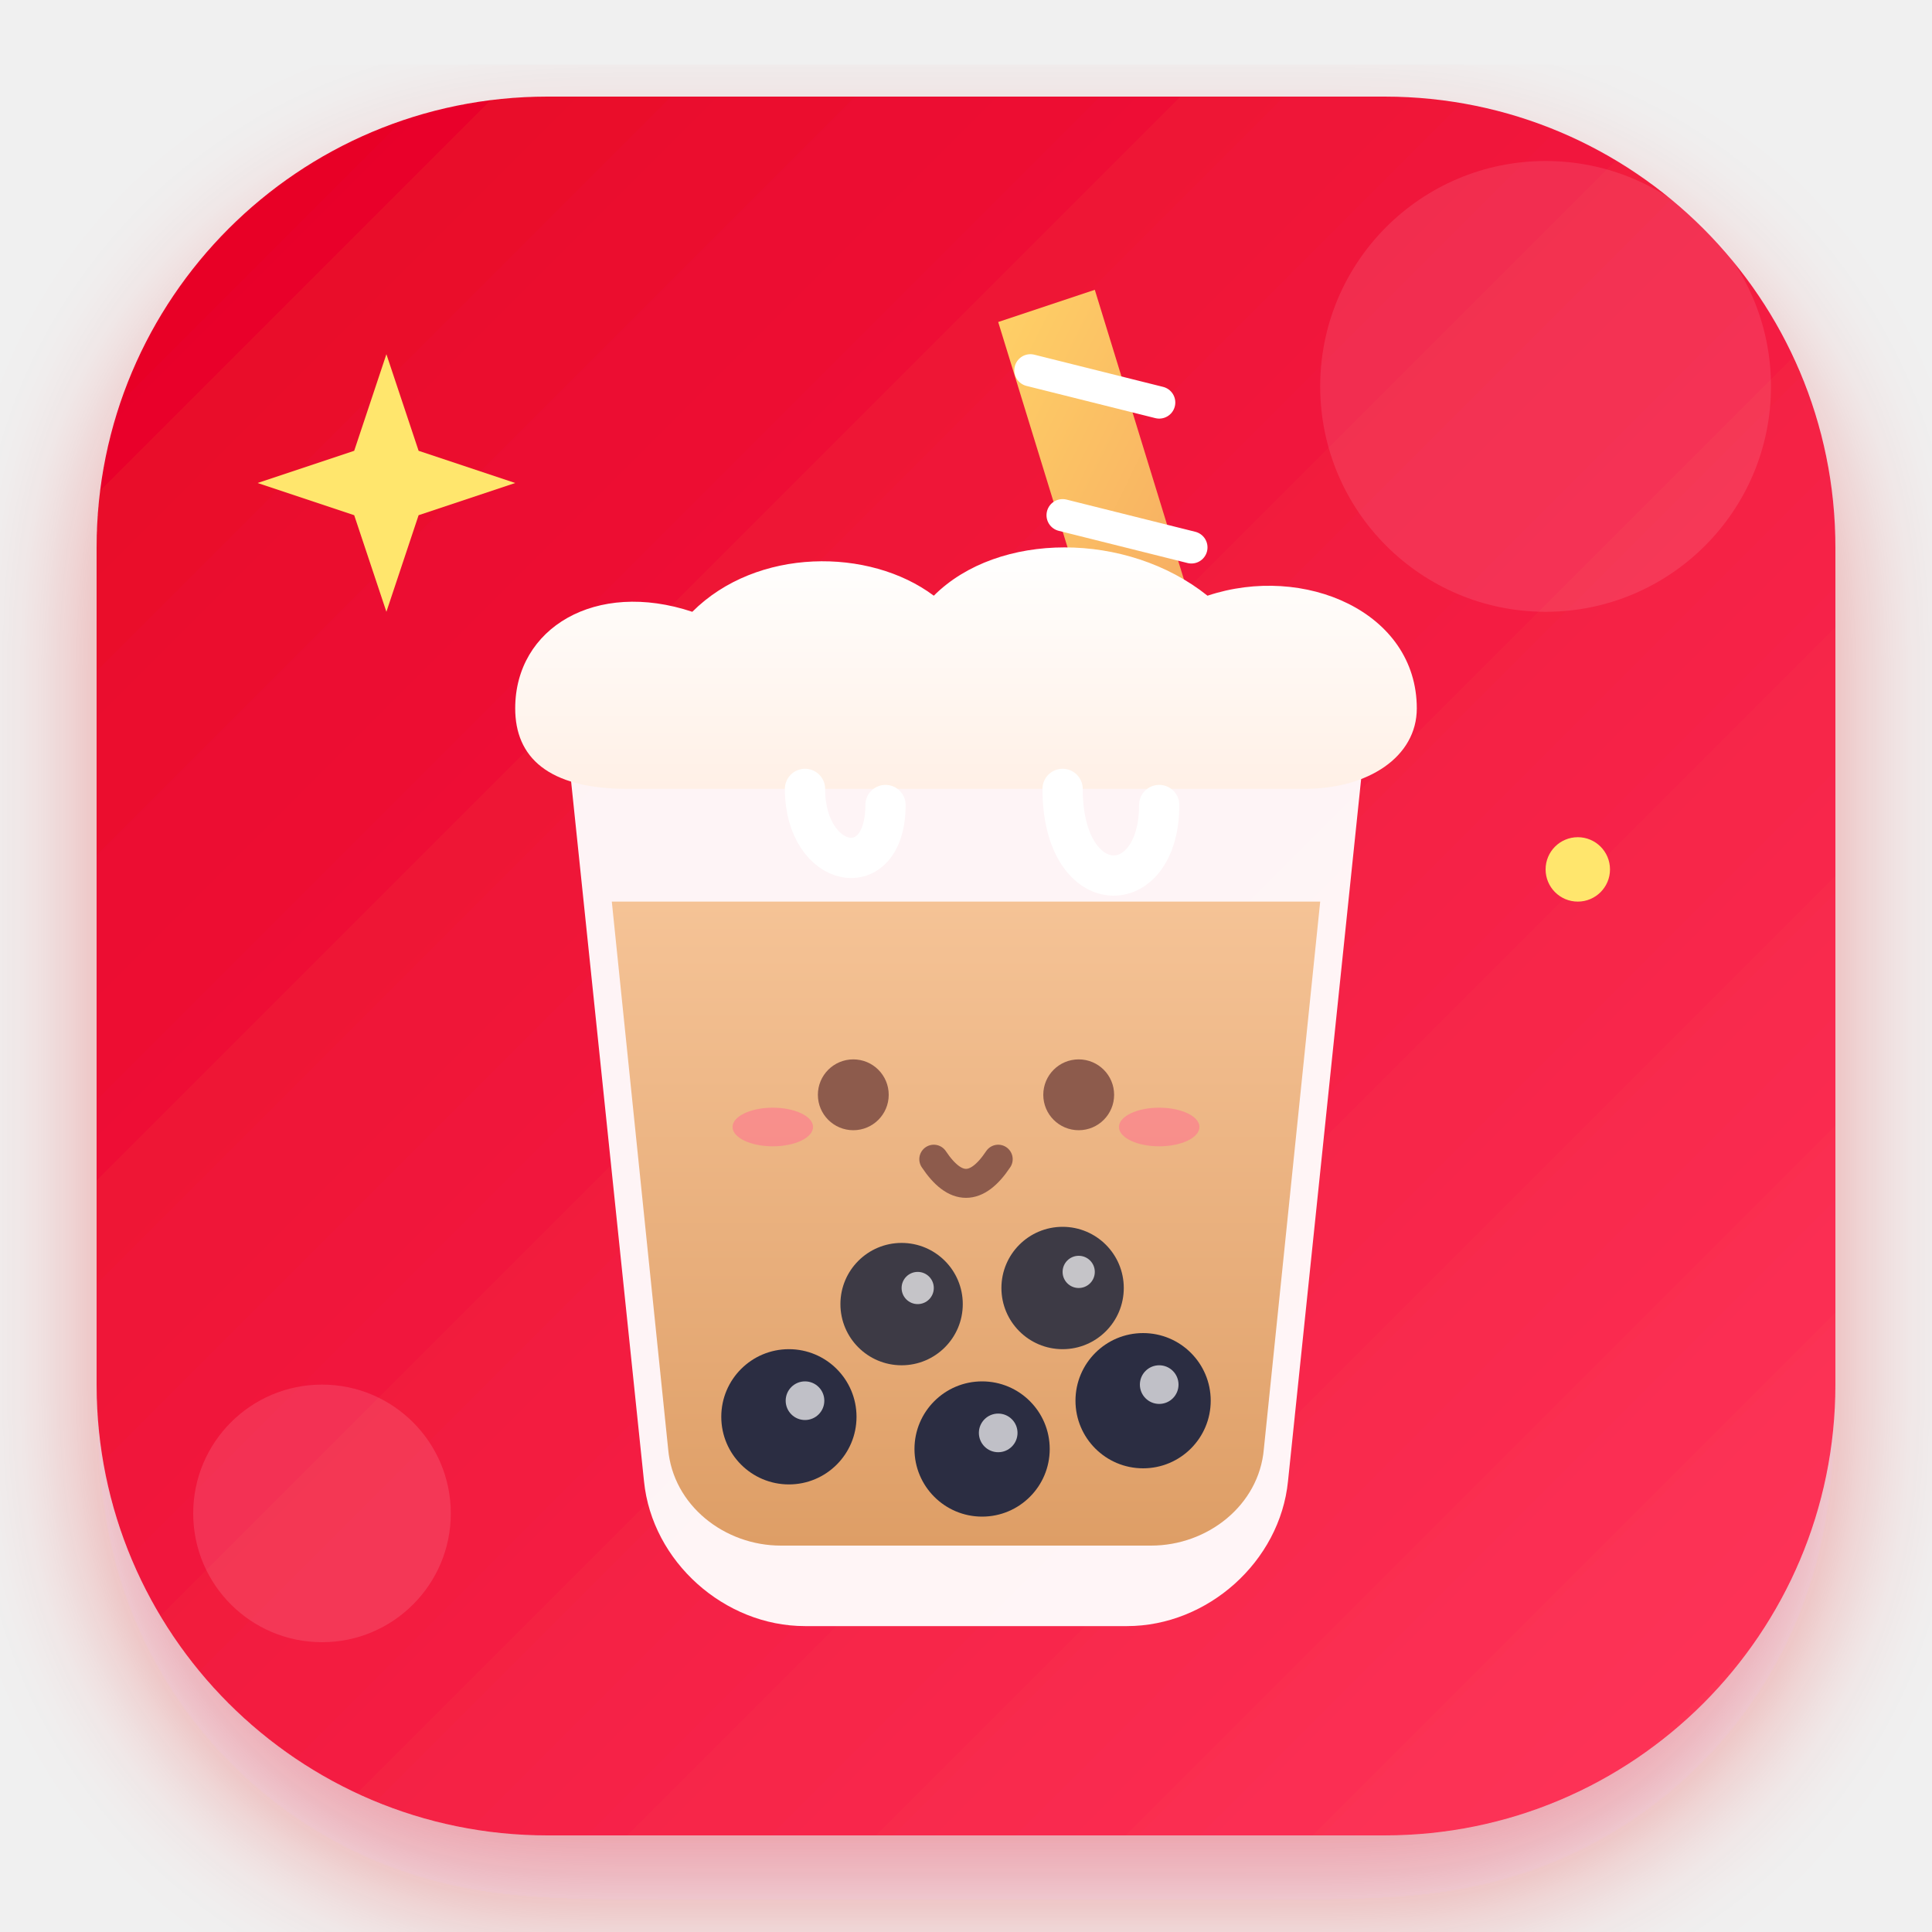
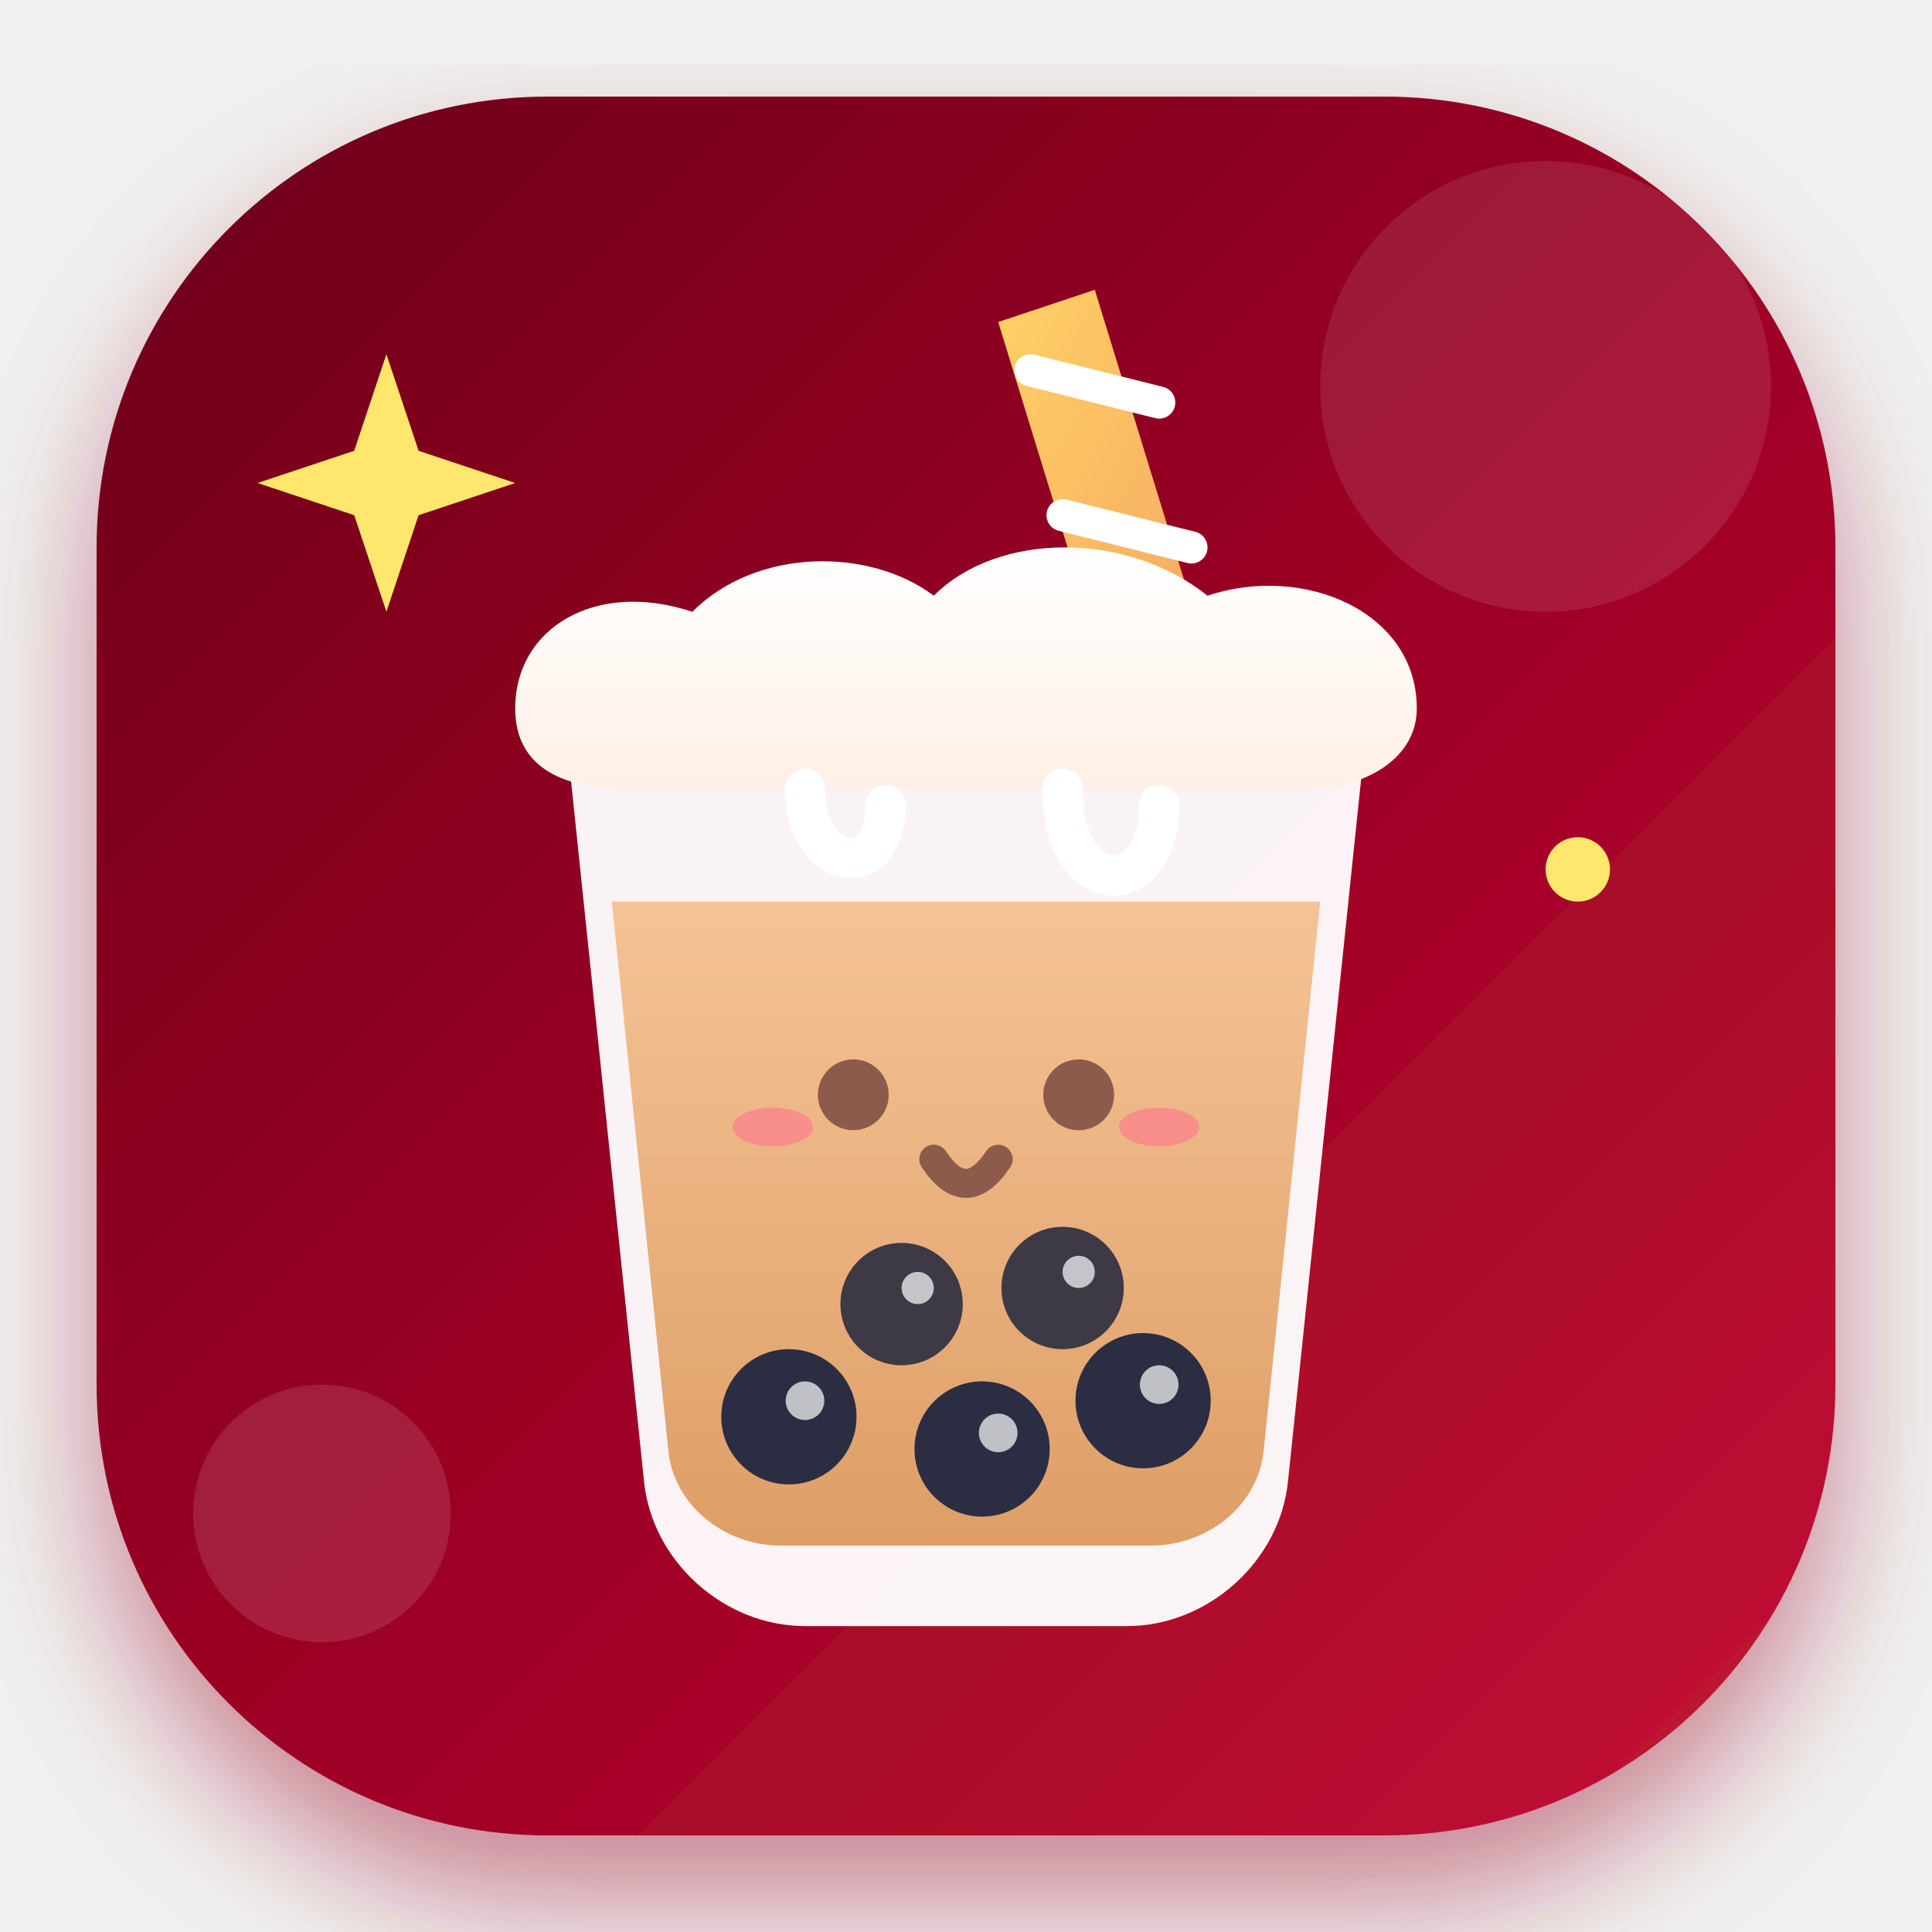
<svg xmlns="http://www.w3.org/2000/svg" viewBox="0 0 120 120" width="100%" height="100%">
  <defs>
    <linearGradient id="dodoBg" x1="0%" y1="0%" x2="100%" y2="100%">
-       <stop offset="0%" stop-color="#E60023" />
-       <stop offset="100%" stop-color="#FF385C" />
+       <stop offset="0%" stop-color="#6B0018" />
+       <stop offset="50%" stop-color="#9B0024" />
+       <stop offset="100%" stop-color="#C41535" />
    </linearGradient>
    <linearGradient id="teaLiquid" x1="0%" y1="0%" x2="0%" y2="100%">
      <stop offset="0%" stop-color="#F5C396" />
      <stop offset="100%" stop-color="#DE9E66" />
    </linearGradient>
    <linearGradient id="mochiCream" x1="0%" y1="0%" x2="0%" y2="100%">
      <stop offset="0%" stop-color="#FFFFFF" />
      <stop offset="100%" stop-color="#FFF0E6" />
    </linearGradient>
    <linearGradient id="strawGrad" x1="0%" y1="0%" x2="100%" y2="100%">
      <stop offset="0%" stop-color="#FFD166" />
      <stop offset="100%" stop-color="#F4A261" />
    </linearGradient>
    <filter id="badgeShadow" x="-10%" y="-10%" width="120%" height="125%" filterUnits="userSpaceOnUse">
-       <feDropShadow dx="0" dy="4" stdDeviation="4" flood-color="#E60023" flood-opacity="0.35" />
+       <feDropShadow dx="0" dy="4" stdDeviation="4" flood-color="#9B0024" flood-opacity="0.45" />
    </filter>
  </defs>
  <rect x="6" y="6" width="108" height="108" rx="28" fill="url(#dodoBg)" filter="url(#badgeShadow)" />
  <circle cx="96" cy="24" r="14" fill="#FFFFFF" opacity="0.1" />
  <circle cx="20" cy="94" r="8" fill="#FFFFFF" opacity="0.12" />
  <path d="M68 18 L76 44 L70 46 L62 20 Z" fill="url(#strawGrad)" />
  <line x1="64" y1="23" x2="72" y2="25" stroke="#FFFFFF" stroke-width="2" stroke-linecap="round" />
  <line x1="66" y1="32" x2="74" y2="34" stroke="#FFFFFF" stroke-width="2" stroke-linecap="round" />
  <path d="M35 44 L40 92 C40.5 97 45 101 50 101 L70 101 C75 101 79.5 97 80 92 L85 44 Z" fill="#FFFFFF" opacity="0.95" />
  <path d="M38 56 L41.5 90 C41.8 93.5 45 96 48.5 96 L71.5 96 C75 96 78.2 93.5 78.5 90 L82 56 Z" fill="url(#teaLiquid)" />
  <path d="M32 44 C32 39 37 36 43 38 C47 34 54 34 58 37 C62 33 70 33 75 37 C81 35 88 38 88 44 C88 47 85 49 81 49 L39 49 C34 49 32 47 32 44 Z" fill="url(#mochiCream)" />
  <path d="M50 49 C50 54 55 55 55 50" stroke="#FFFFFF" stroke-width="2.5" fill="none" stroke-linecap="round" />
  <path d="M66 49 C66 56 72 56 72 50" stroke="#FFFFFF" stroke-width="2.5" fill="none" stroke-linecap="round" />
  <circle cx="49" cy="88" r="4.2" fill="#2B2D42" />
  <circle cx="50" cy="87" r="1.2" fill="#FFFFFF" opacity="0.7" />
  <circle cx="61" cy="90" r="4.2" fill="#2B2D42" />
  <circle cx="62" cy="89" r="1.2" fill="#FFFFFF" opacity="0.7" />
  <circle cx="71" cy="87" r="4.2" fill="#2B2D42" />
  <circle cx="72" cy="86" r="1.2" fill="#FFFFFF" opacity="0.7" />
  <circle cx="56" cy="81" r="3.8" fill="#3D3A45" />
  <circle cx="57" cy="80" r="1" fill="#FFFFFF" opacity="0.7" />
  <circle cx="66" cy="80" r="3.8" fill="#3D3A45" />
  <circle cx="67" cy="79" r="1" fill="#FFFFFF" opacity="0.7" />
  <circle cx="53" cy="68" r="2.2" fill="#8D5B4C" />
  <circle cx="67" cy="68" r="2.2" fill="#8D5B4C" />
  <path d="M58 72 Q60 75 62 72" stroke="#8D5B4C" stroke-width="1.8" fill="none" stroke-linecap="round" />
  <ellipse cx="48" cy="70" rx="2.5" ry="1.2" fill="#FF758F" opacity="0.6" />
  <ellipse cx="72" cy="70" rx="2.5" ry="1.2" fill="#FF758F" opacity="0.6" />
  <path d="M22 28 L24 22 L26 28 L32 30 L26 32 L24 38 L22 32 L16 30 Z" fill="#FFE66D" />
  <circle cx="98" cy="54" r="2" fill="#FFE66D" />
</svg>
